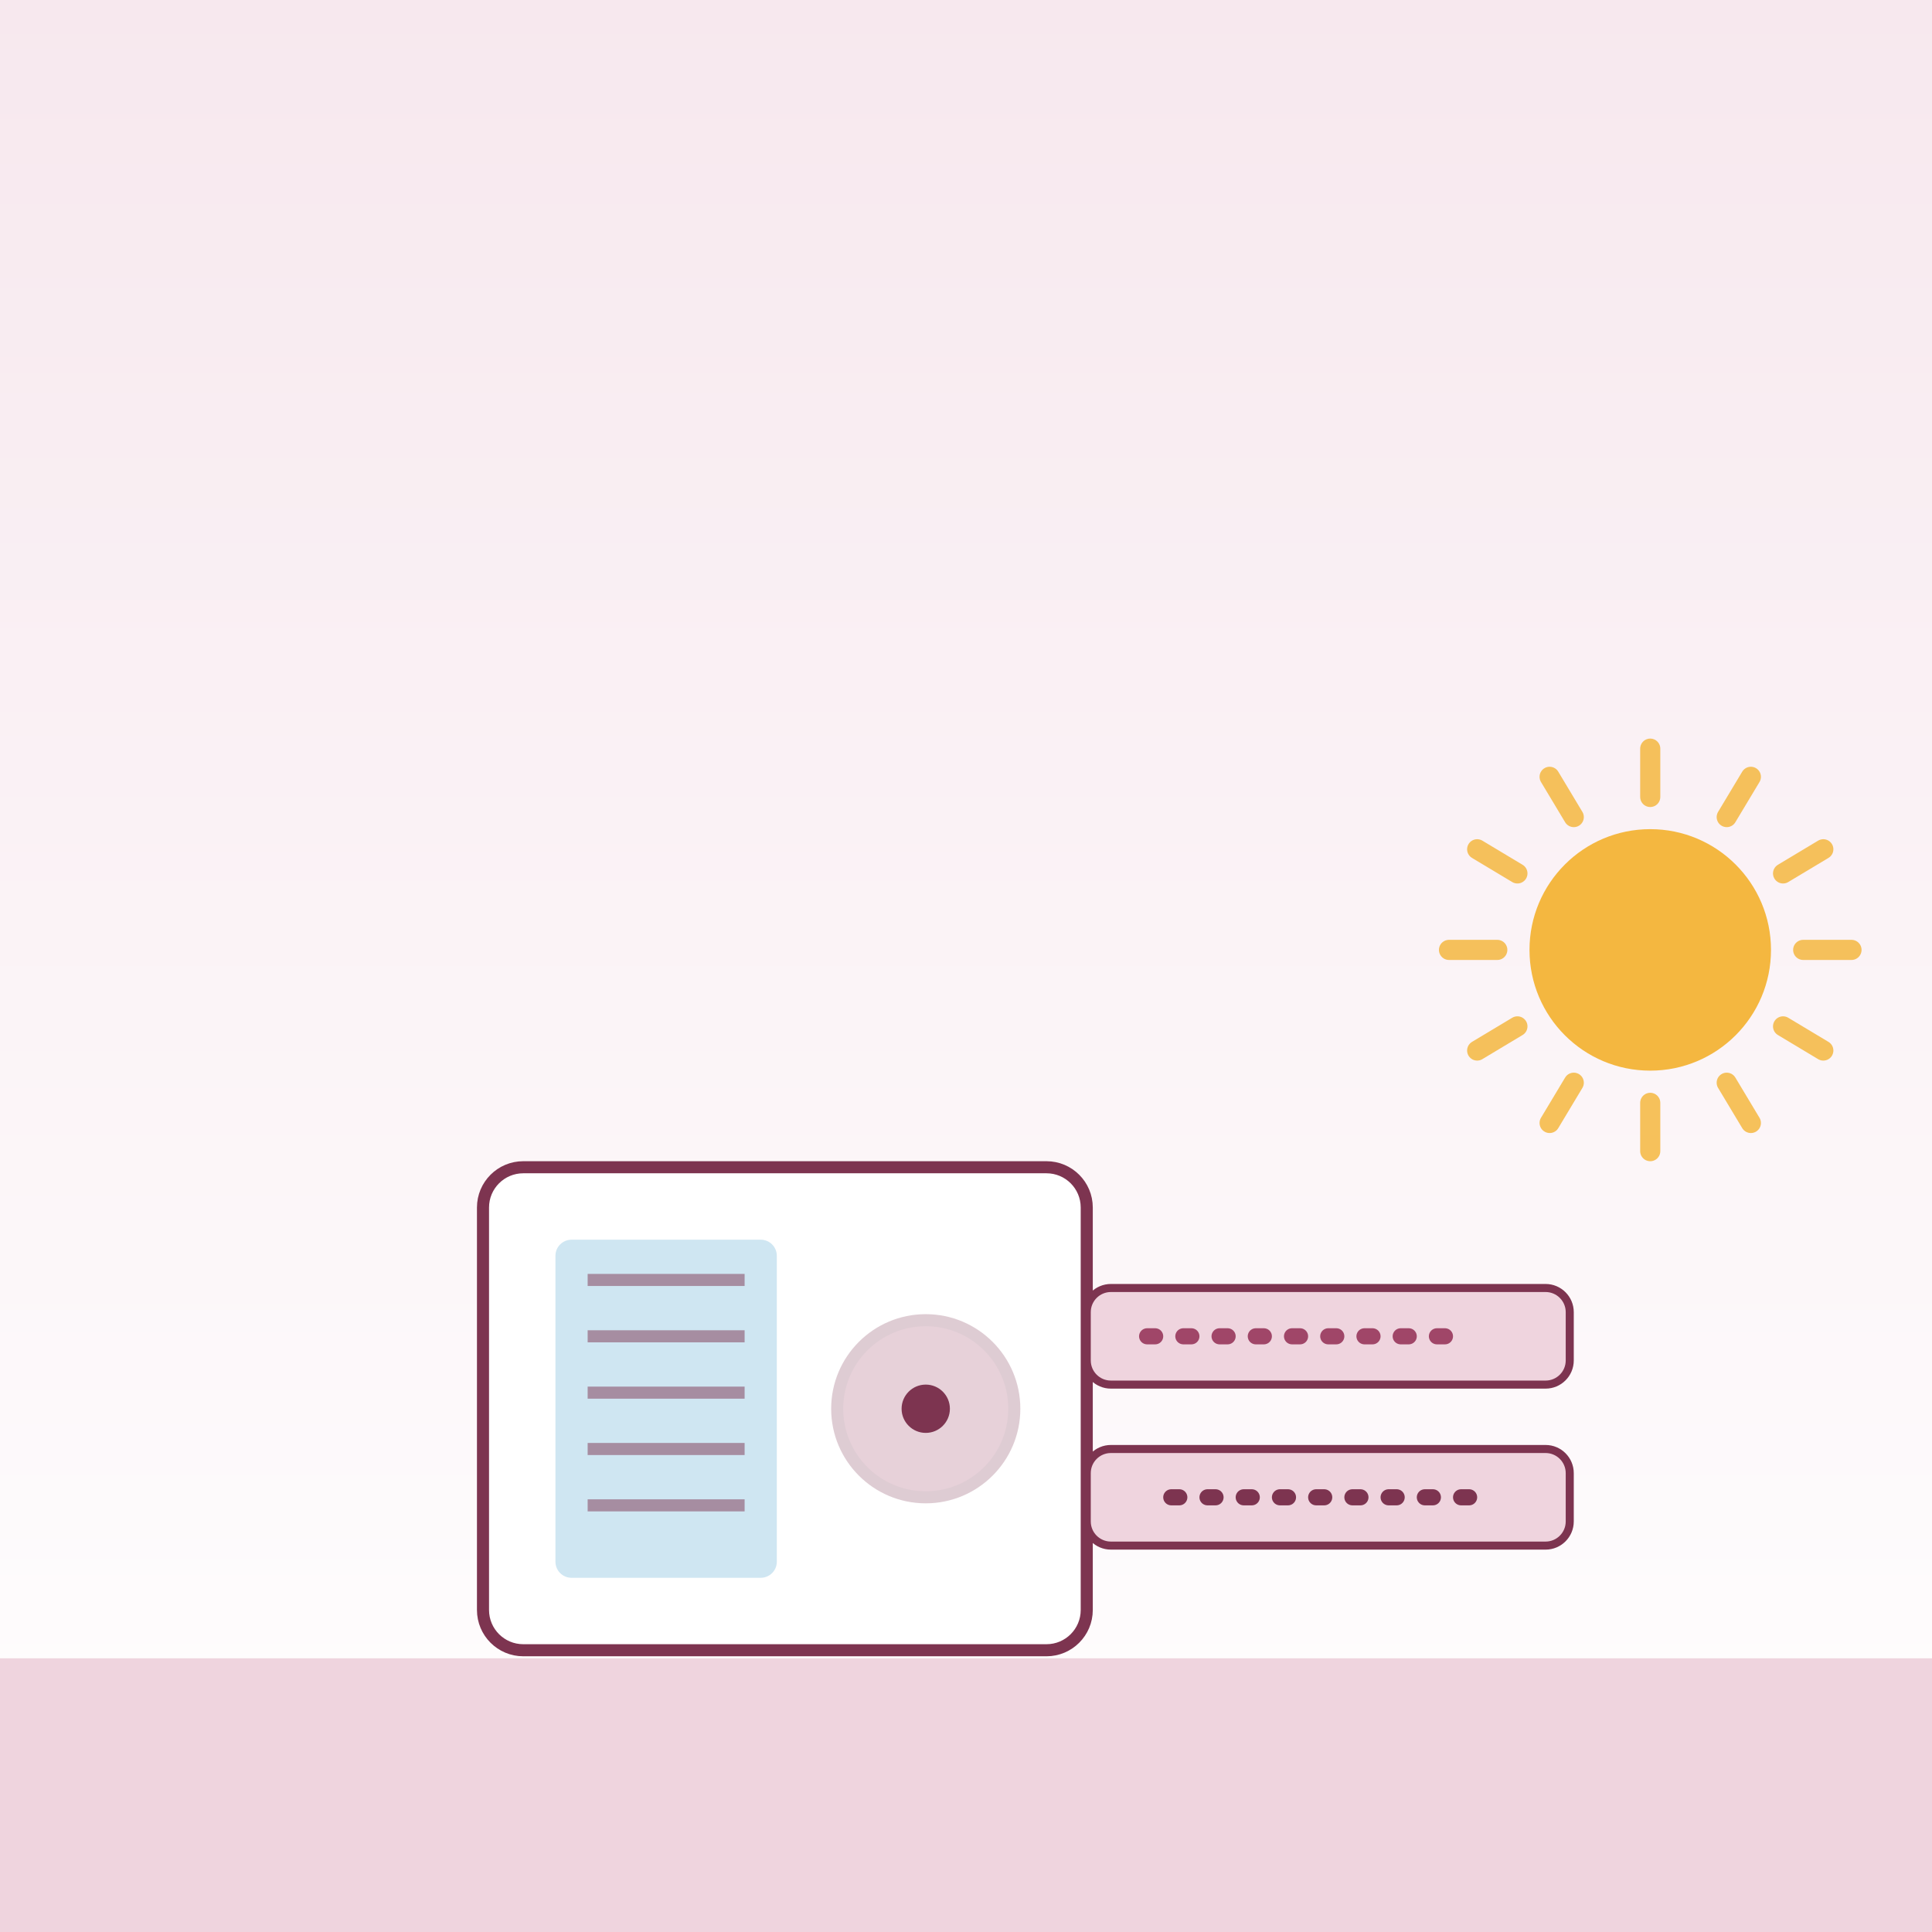
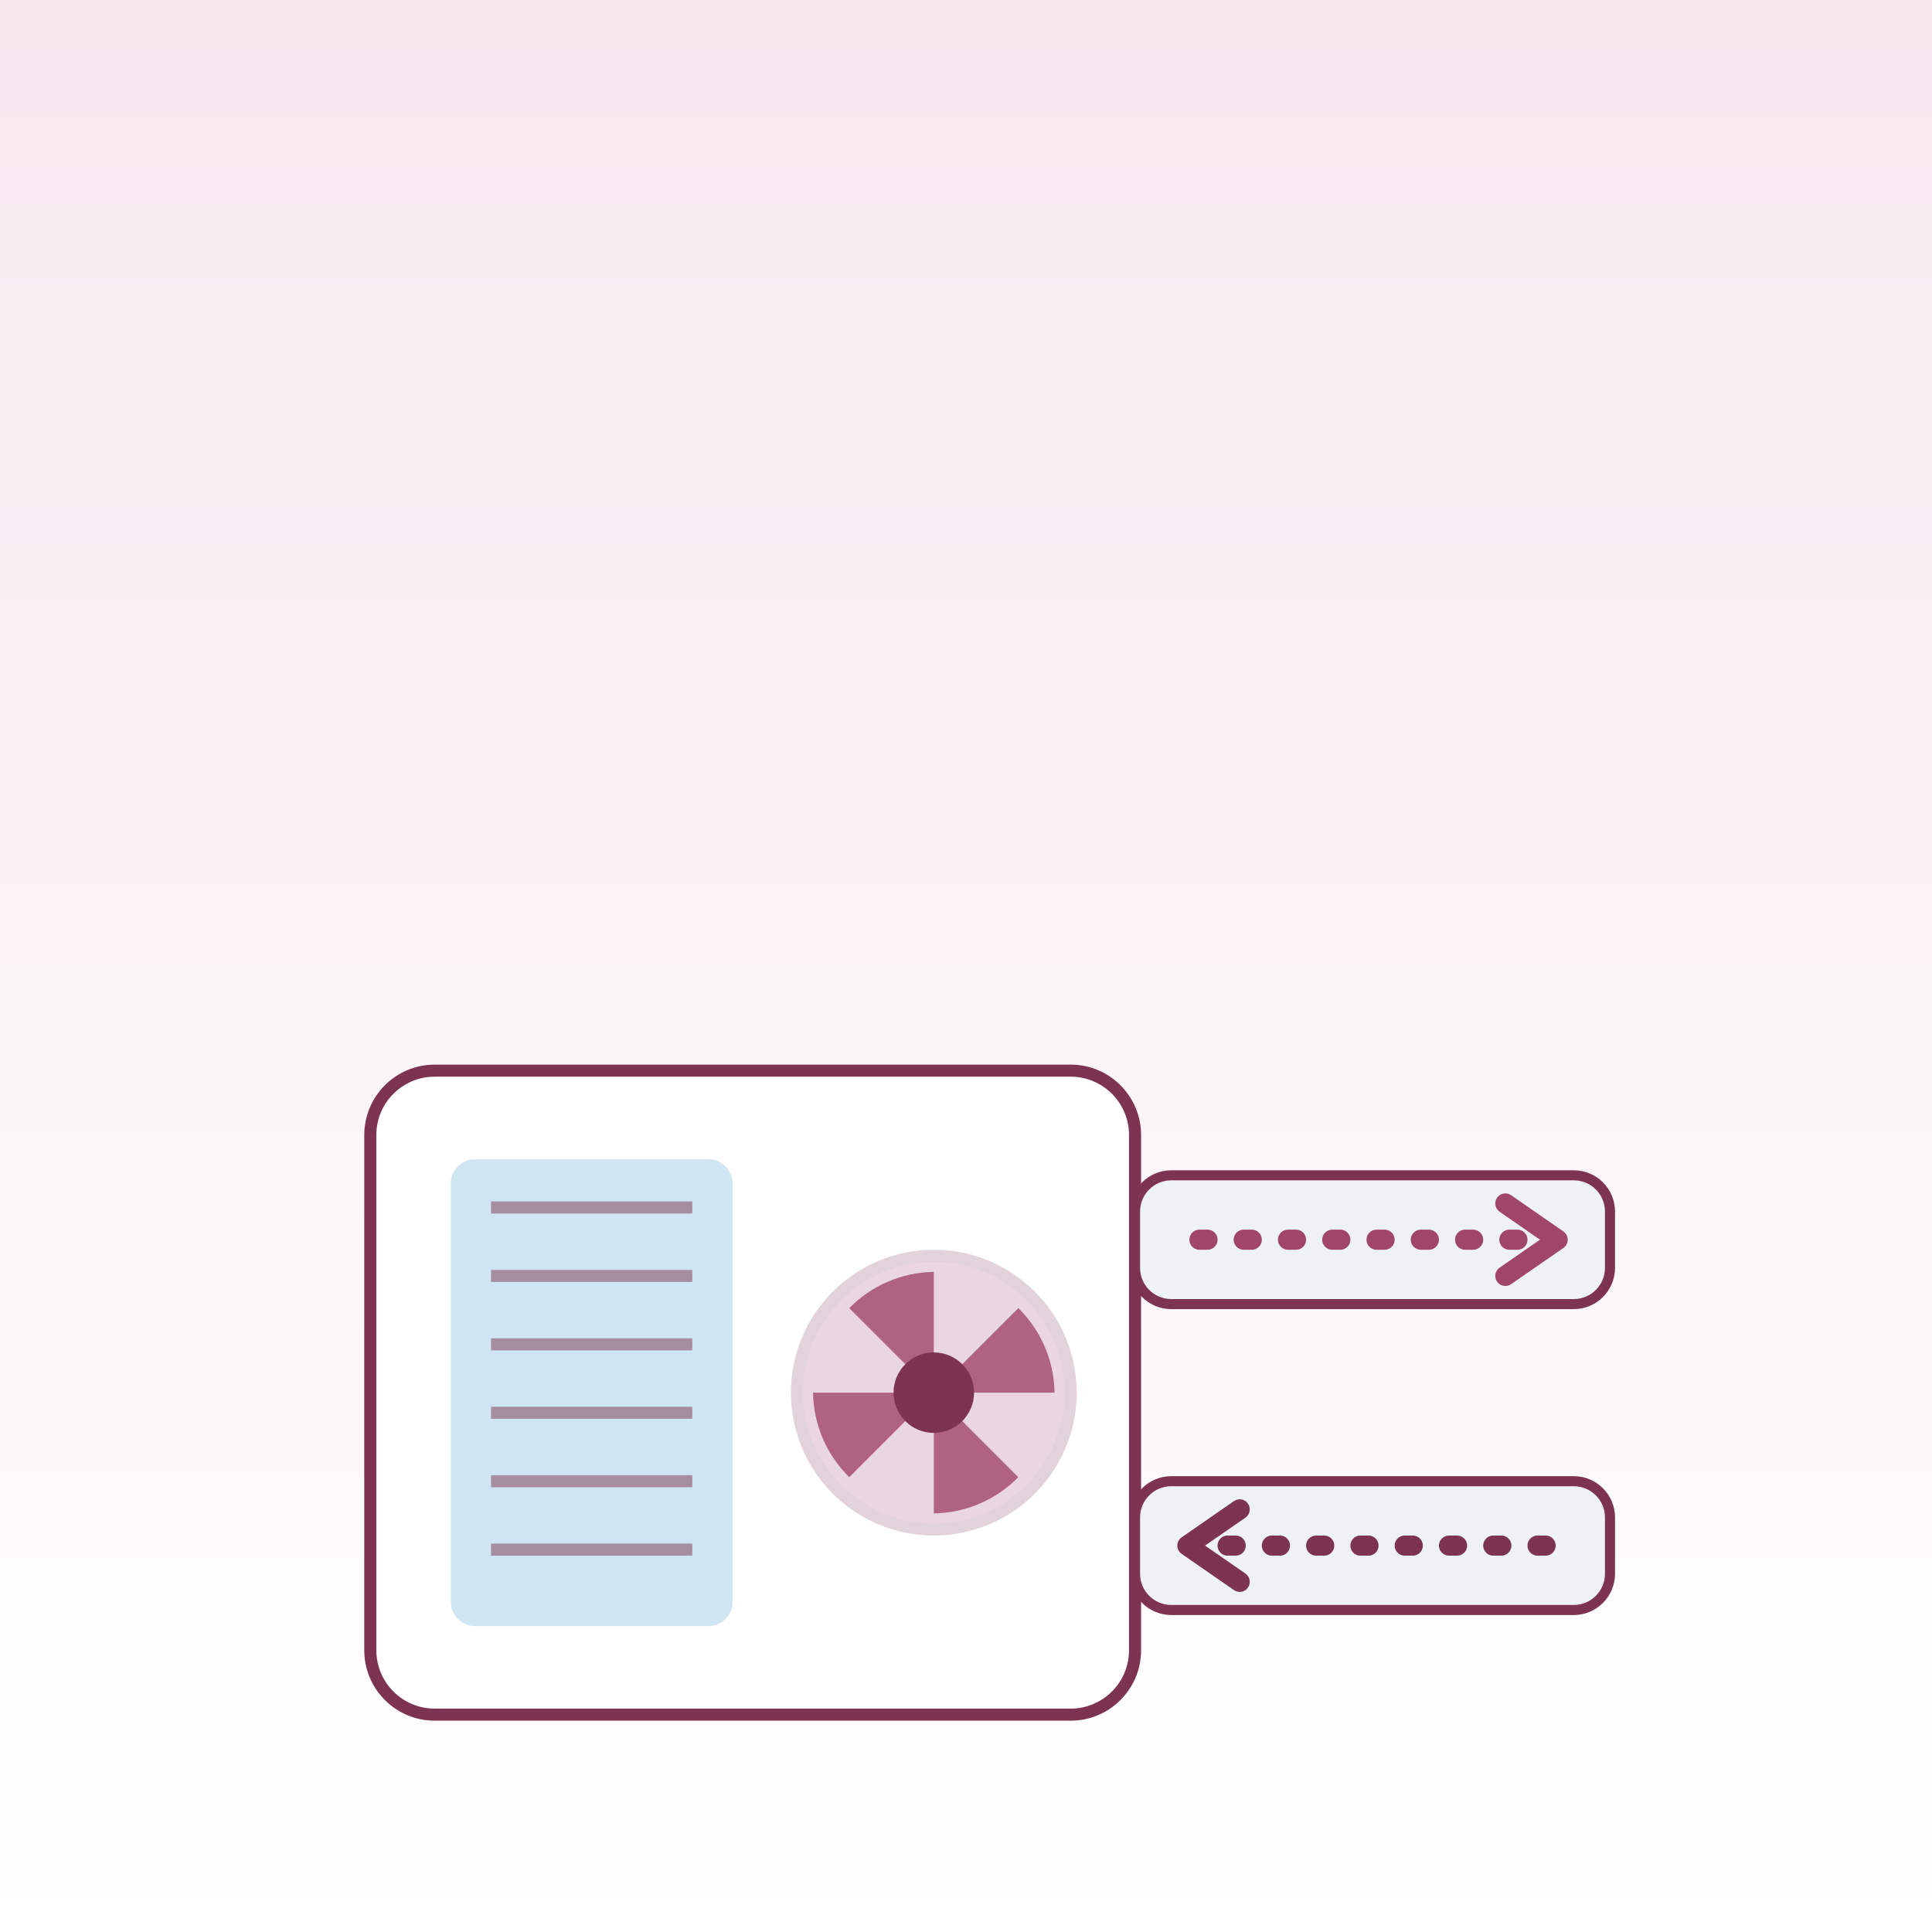
<svg xmlns="http://www.w3.org/2000/svg" viewBox="0 0 400 400" fill="none">
  <defs>
    <linearGradient id="sky" x1="0" y1="0" x2="0" y2="1">
      <stop offset="0" stop-color="#f7e8ee" />
      <stop offset="1" stop-color="#ffffff" />
    </linearGradient>
  </defs>
  <rect width="400" height="400" fill="url(#sky)" />
  <g transform="translate(0,150) scale(0.83333)">
-     <rect x="0" y="232" width="480" height="68" fill="#efd4de" />
-     <line x1="448" y1="56" x2="460" y2="56" stroke="#f4b740" stroke-width="5" stroke-linecap="round" opacity=".85" />
-     <line x1="443" y1="75" x2="453" y2="81" stroke="#f4b740" stroke-width="5" stroke-linecap="round" opacity=".85" />
-     <line x1="429" y1="89" x2="435" y2="99" stroke="#f4b740" stroke-width="5" stroke-linecap="round" opacity=".85" />
-     <line x1="410" y1="94" x2="410" y2="106" stroke="#f4b740" stroke-width="5" stroke-linecap="round" opacity=".85" />
-     <line x1="391" y1="89" x2="385" y2="99" stroke="#f4b740" stroke-width="5" stroke-linecap="round" opacity=".85" />
-     <line x1="377" y1="75" x2="367" y2="81" stroke="#f4b740" stroke-width="5" stroke-linecap="round" opacity=".85" />
-     <line x1="372" y1="56" x2="360" y2="56" stroke="#f4b740" stroke-width="5" stroke-linecap="round" opacity=".85" />
-     <line x1="377" y1="37" x2="367" y2="31" stroke="#f4b740" stroke-width="5" stroke-linecap="round" opacity=".85" />
-     <line x1="391" y1="23" x2="385" y2="13" stroke="#f4b740" stroke-width="5" stroke-linecap="round" opacity=".85" />
-     <line x1="410" y1="18" x2="410" y2="6" stroke="#f4b740" stroke-width="5" stroke-linecap="round" opacity=".85" />
-     <line x1="429" y1="23" x2="435" y2="13" stroke="#f4b740" stroke-width="5" stroke-linecap="round" opacity=".85" />
-     <line x1="443" y1="37" x2="453" y2="31" stroke="#f4b740" stroke-width="5" stroke-linecap="round" opacity=".85" />
-     <circle cx="410" cy="56" r="30" fill="#f4b740" />
-     <rect x="120" y="110" width="150" height="120" rx="10" fill="#ffffff" stroke="#7d3450" stroke-width="3" />
-     <rect x="138" y="128" width="55" height="84" rx="4" fill="#cfe6f2" />
-     <line x1="146" y1="138" x2="185" y2="138" stroke="#7d3450" stroke-width="3" opacity=".5" />
-     <line x1="146" y1="152" x2="185" y2="152" stroke="#7d3450" stroke-width="3" opacity=".5" />
-     <line x1="146" y1="166" x2="185" y2="166" stroke="#7d3450" stroke-width="3" opacity=".5" />
-     <line x1="146" y1="180" x2="185" y2="180" stroke="#7d3450" stroke-width="3" opacity=".5" />
-     <line x1="146" y1="194" x2="185" y2="194" stroke="#7d3450" stroke-width="3" opacity=".5" />
-     <circle cx="230" cy="170" r="22" fill="#a04668" opacity=".25" stroke="#7d3450" stroke-width="3" />
-     <circle cx="230" cy="170" r="6" fill="#7d3450" />
-     <rect x="270" y="140" width="120" height="24" rx="6" fill="#efd4de" stroke="#7d3450" stroke-width="2" />
-     <rect x="270" y="180" width="120" height="24" rx="6" fill="#efd4de" stroke="#7d3450" stroke-width="2" />
-     <path d="M285 152 h80" stroke="#a04668" stroke-width="4" stroke-dasharray="2 7" stroke-linecap="round" />
-     <path d="M365 192 h-80" stroke="#7d3450" stroke-width="4" stroke-dasharray="2 7" stroke-linecap="round" />
+     <rect x="92" y="86" width="190" height="160" rx="16" fill="#ffffff" stroke="#7d3450" stroke-width="3" />
+     <rect x="112" y="108" width="70" height="116" rx="6" fill="#cfe6f2" />
+     <line x1="122" y1="120" x2="172" y2="120" stroke="#7d3450" stroke-width="3" opacity=".5" />
+     <line x1="122" y1="137" x2="172" y2="137" stroke="#7d3450" stroke-width="3" opacity=".5" />
+     <line x1="122" y1="154" x2="172" y2="154" stroke="#7d3450" stroke-width="3" opacity=".5" />
+     <line x1="122" y1="171" x2="172" y2="171" stroke="#7d3450" stroke-width="3" opacity=".5" />
+     <line x1="122" y1="188" x2="172" y2="188" stroke="#7d3450" stroke-width="3" opacity=".5" />
+     <line x1="122" y1="205" x2="172" y2="205" stroke="#7d3450" stroke-width="3" opacity=".5" />
+     <circle cx="232" cy="166" r="34" fill="#a04668" opacity=".22" stroke="#7d3450" stroke-width="3" />
+     <path d="M232 166 L262 166 A30 30 0 0 0 253 145 Z" fill="#a04668" opacity=".8" transform="rotate(0 232 166)" />
+     <path d="M232 166 L262 166 A30 30 0 0 0 253 145 Z" fill="#a04668" opacity=".8" transform="rotate(90 232 166)" />
+     <path d="M232 166 L262 166 A30 30 0 0 0 253 145 Z" fill="#a04668" opacity=".8" transform="rotate(180 232 166)" />
+     <path d="M232 166 L262 166 A30 30 0 0 0 253 145 Z" fill="#a04668" opacity=".8" transform="rotate(270 232 166)" />
+     <circle cx="232" cy="166" r="10" fill="#7d3450" />
+     <rect x="282" y="112" width="118" height="32" rx="9" fill="#eef1f5" stroke="#7d3450" stroke-width="2.5" />
+     <rect x="282" y="188" width="118" height="32" rx="9" fill="#eef1f5" stroke="#7d3450" stroke-width="2.5" />
+     <path d="M298 128 h84" stroke="#a04668" stroke-width="5" stroke-dasharray="2 9" stroke-linecap="round" />
+     <path d="M374 119 l13 9 l-13 9" fill="none" stroke="#a04668" stroke-width="5" stroke-linecap="round" stroke-linejoin="round" />
+     <path d="M384 204 h-84" stroke="#7d3450" stroke-width="5" stroke-dasharray="2 9" stroke-linecap="round" />
+     <path d="M308 195 l-13 9 l13 9" fill="none" stroke="#7d3450" stroke-width="5" stroke-linecap="round" stroke-linejoin="round" />
  </g>
</svg>
